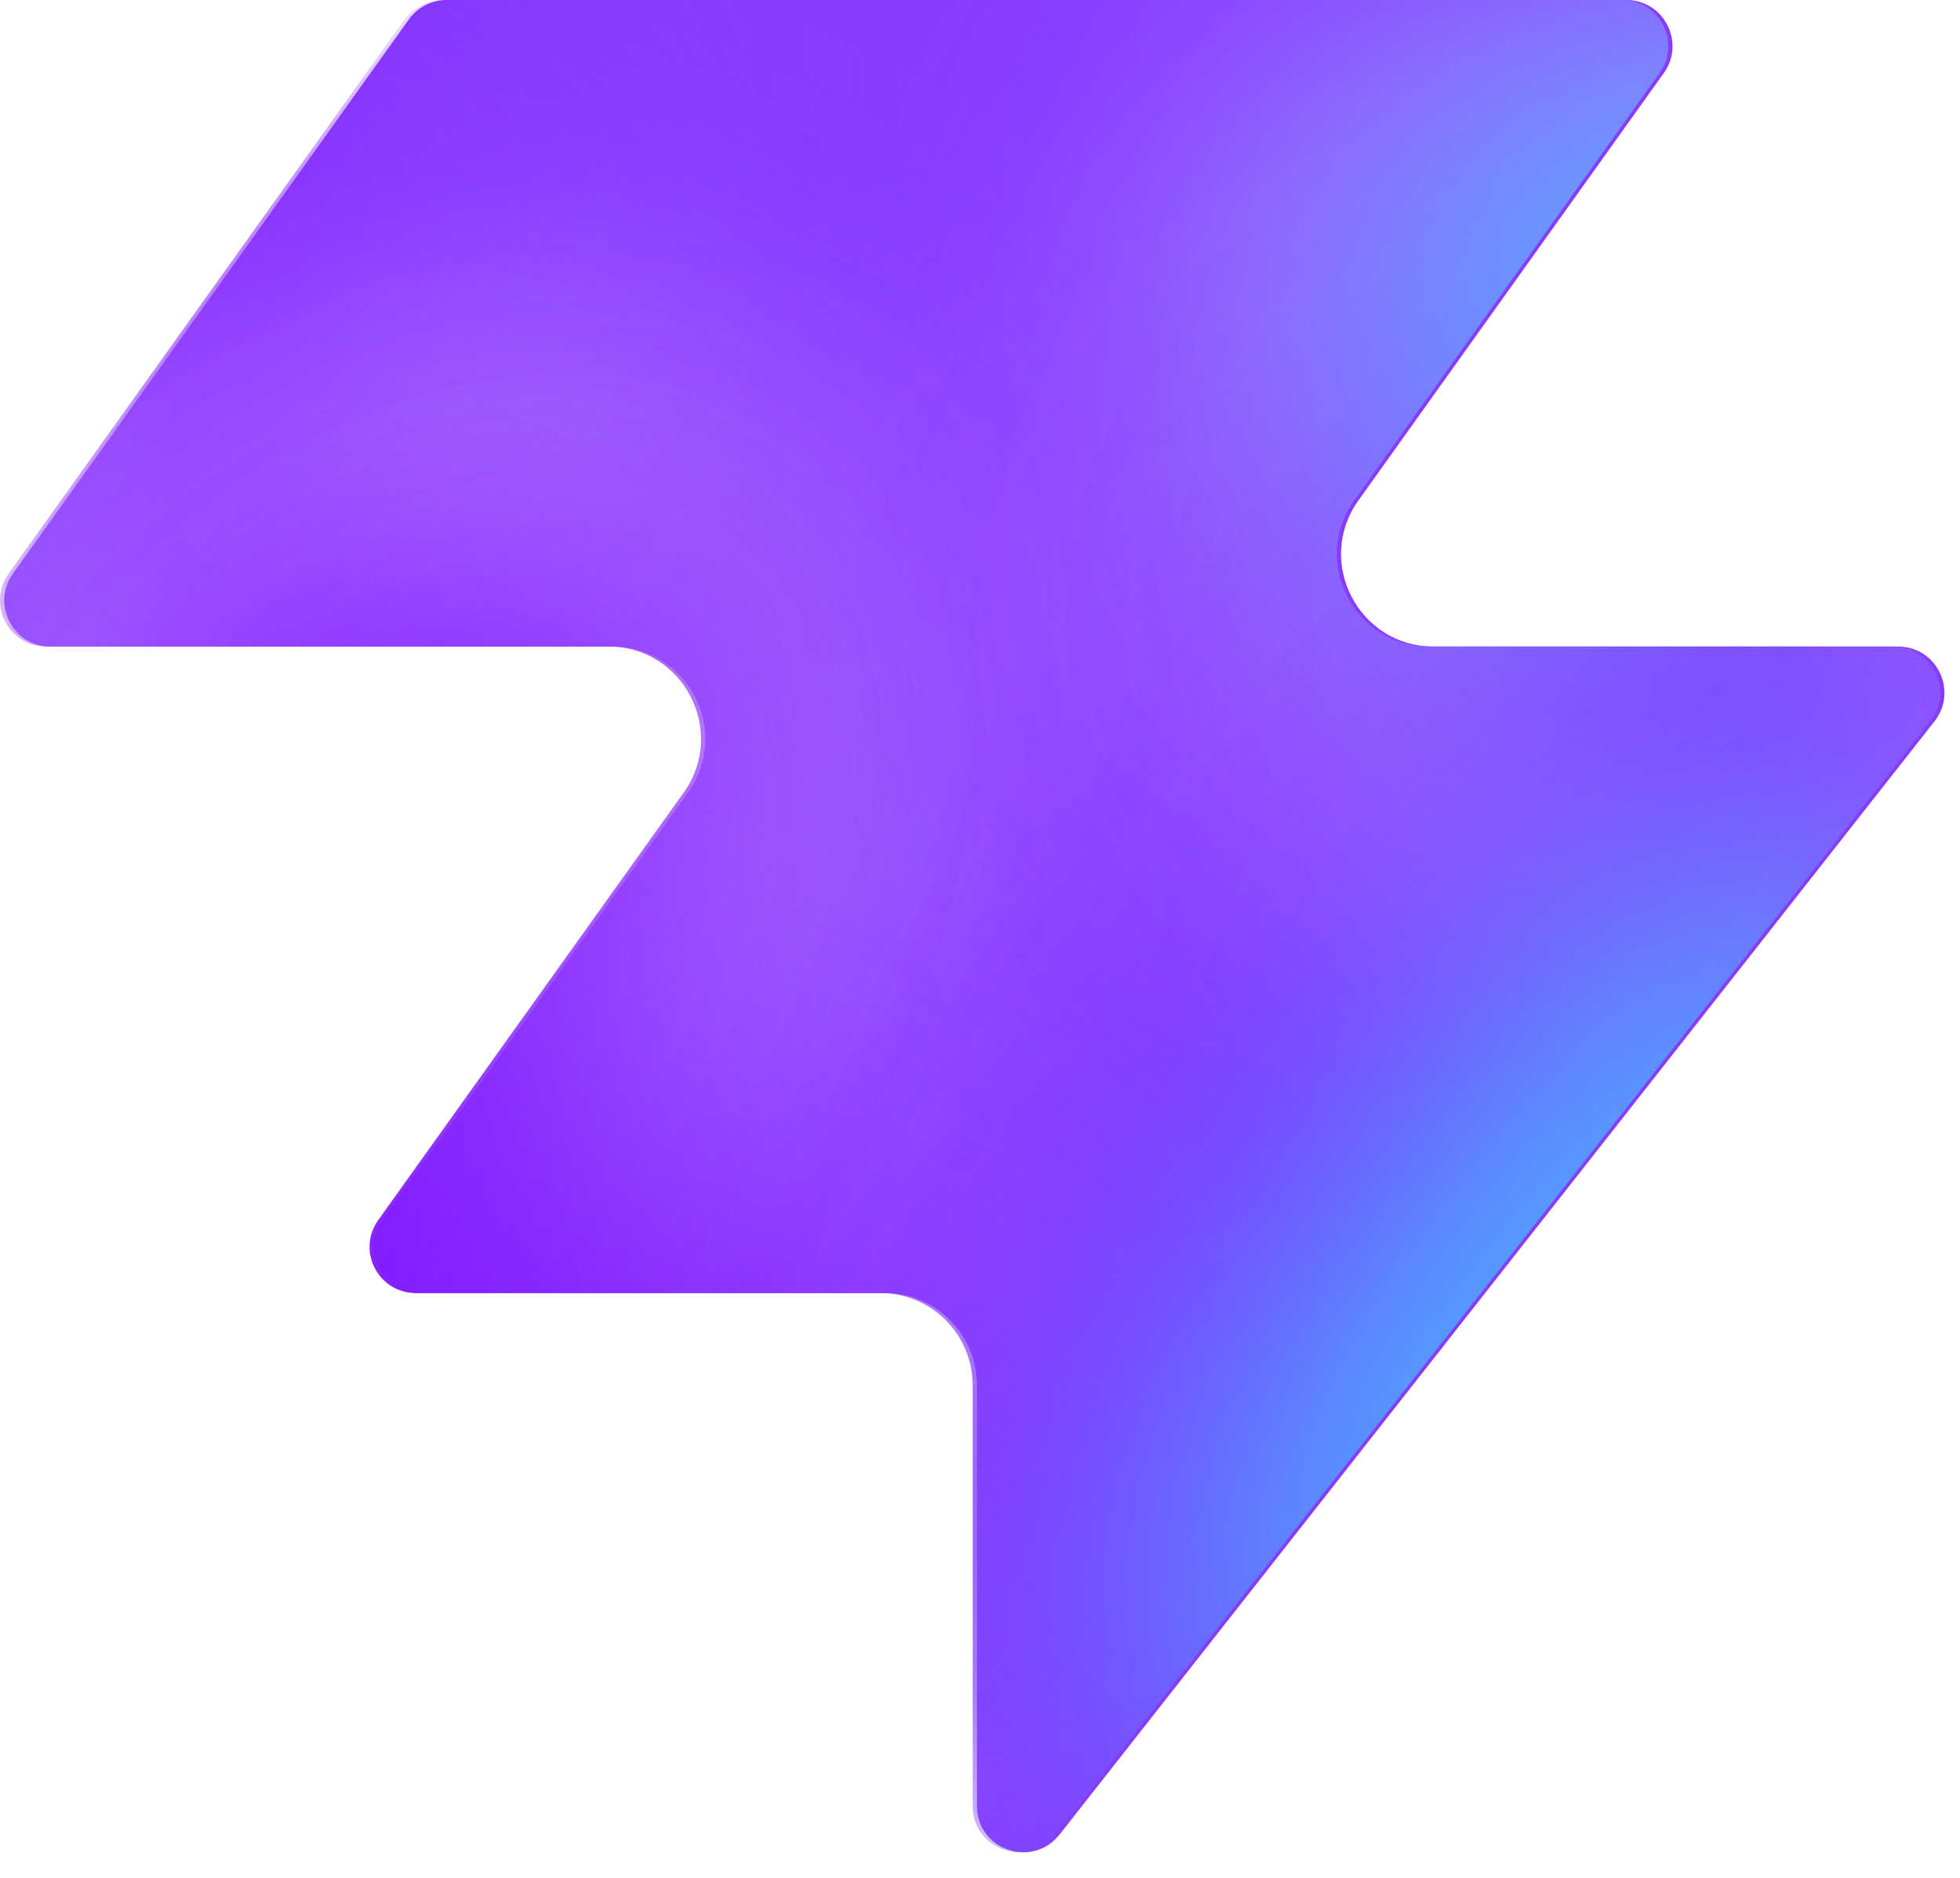
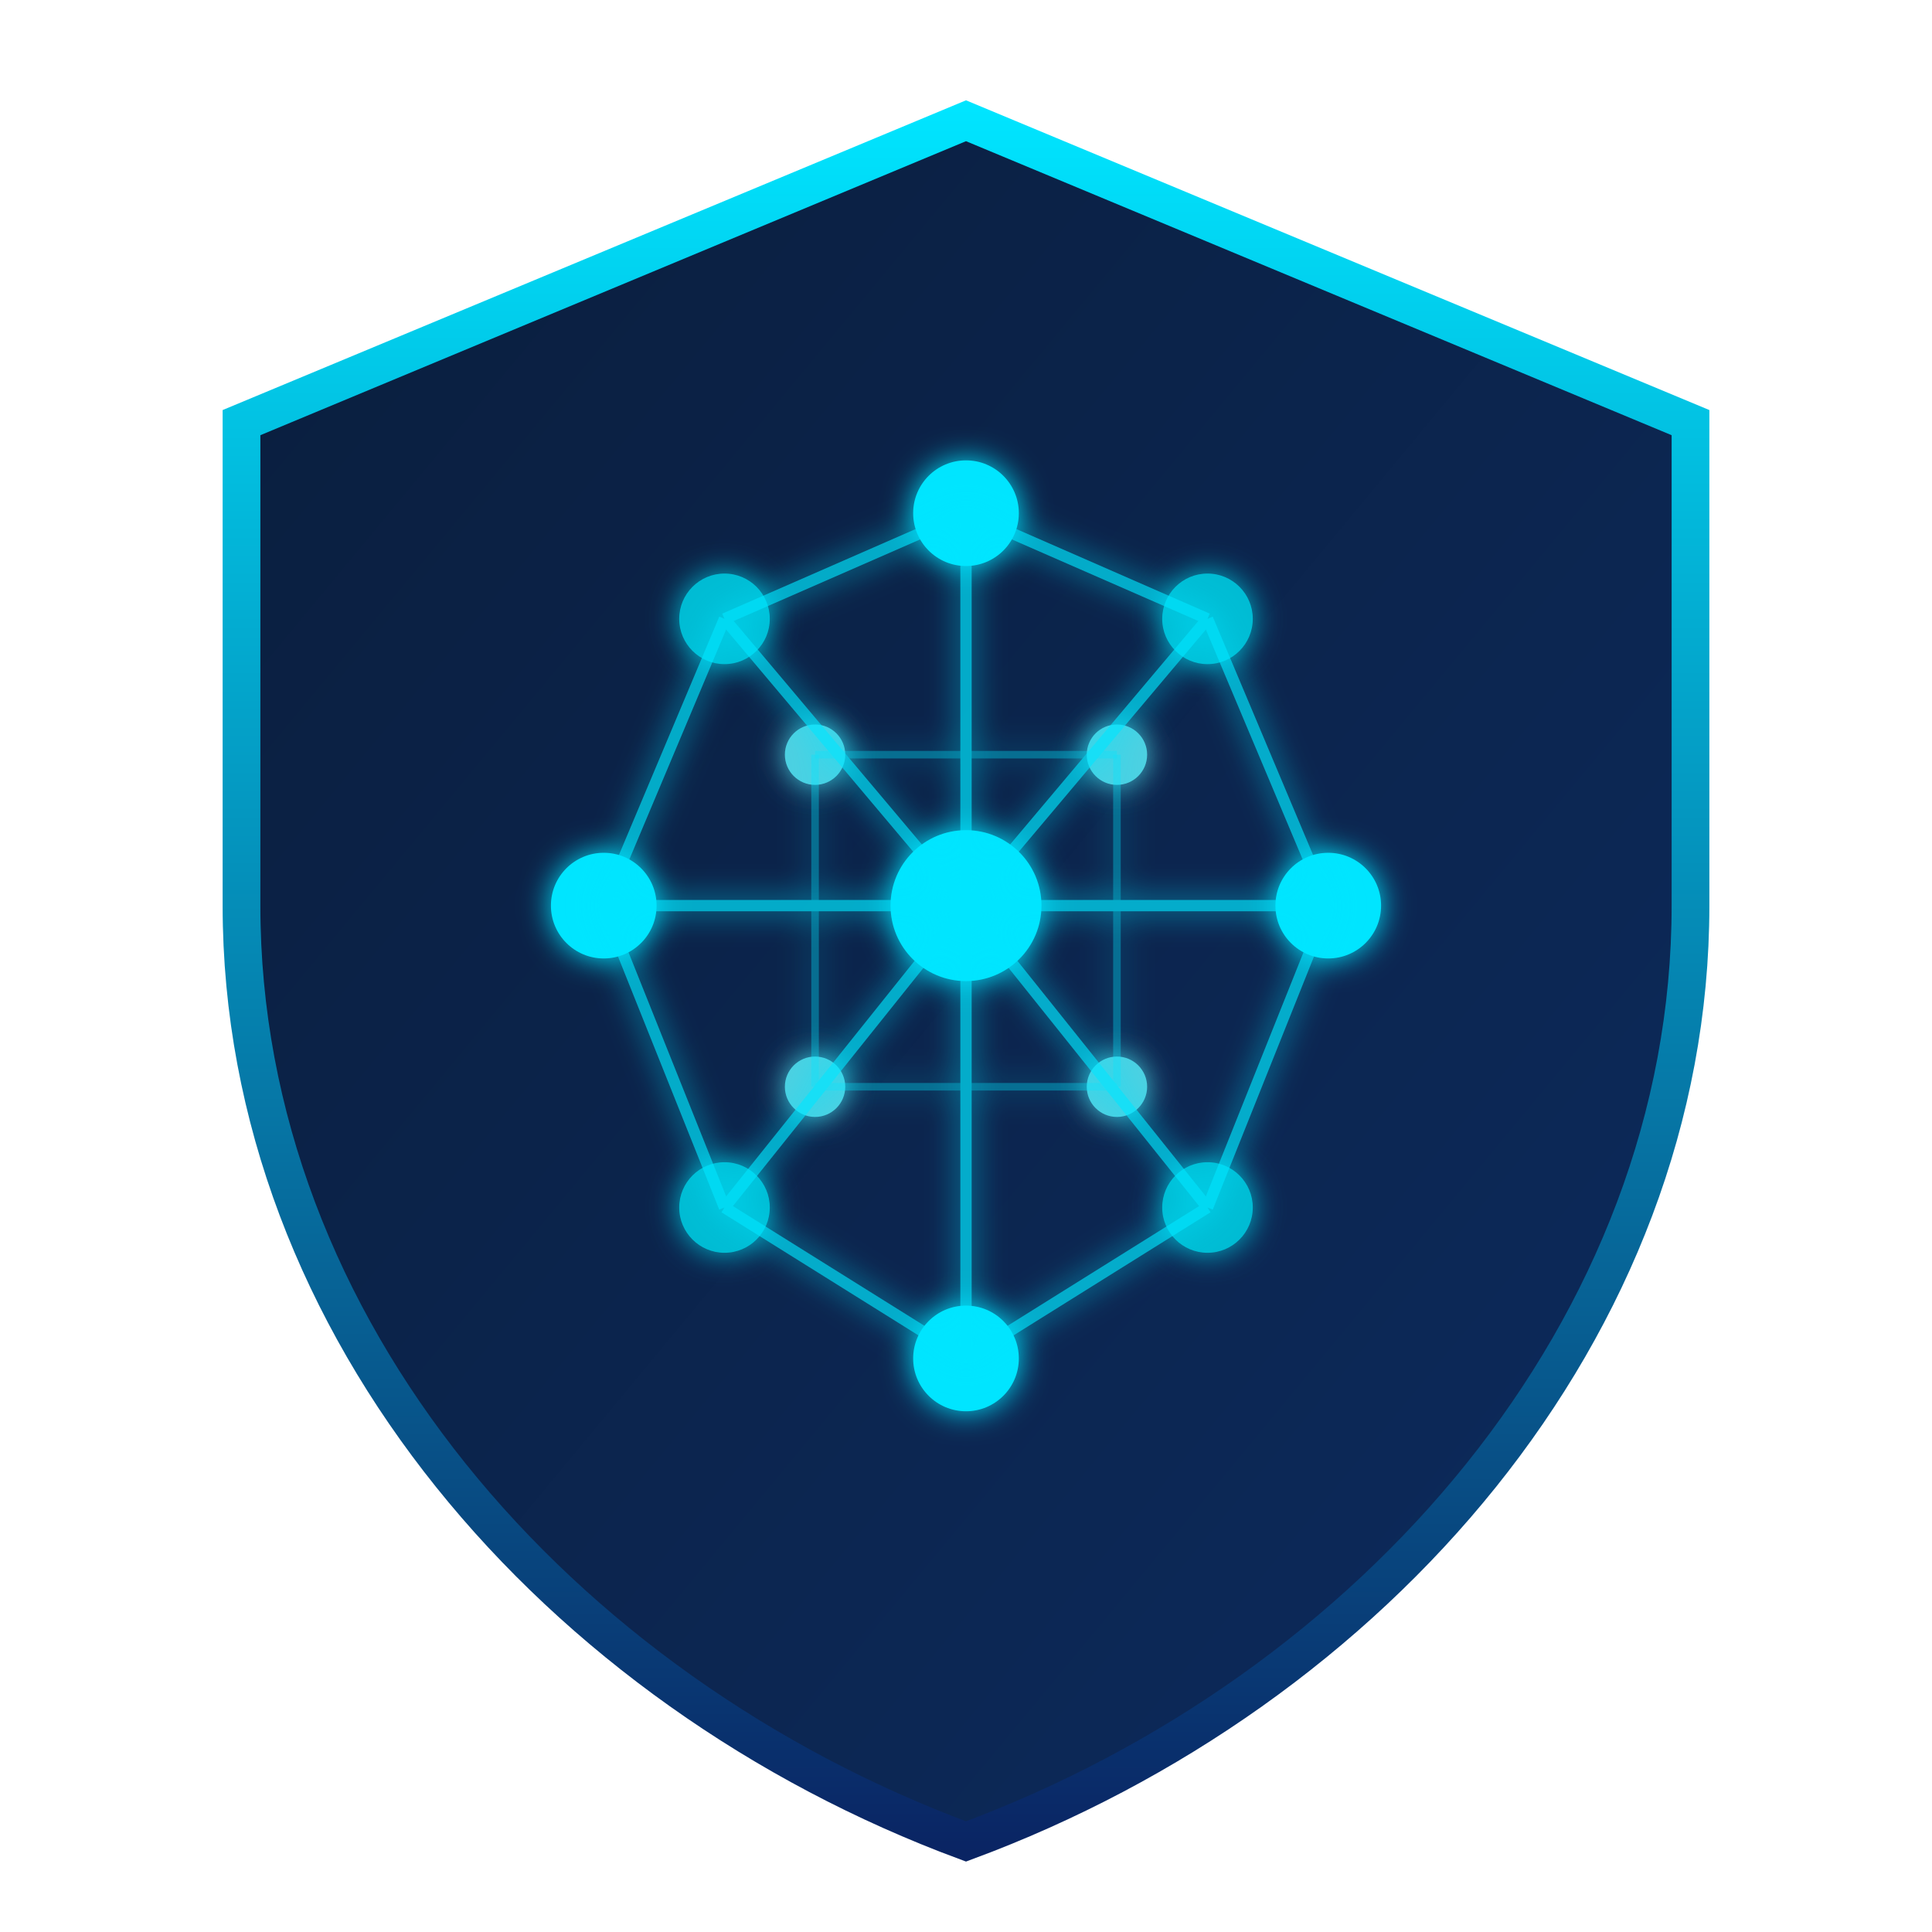
- <svg xmlns="http://www.w3.org/2000/svg" width="48" height="46" fill="none" viewBox="0 0 48 46">
-   <path fill="#863bff" d="M25.946 44.938c-.664.845-2.021.375-2.021-.698V33.937a2.26 2.26 0 0 0-2.262-2.262H10.287c-.92 0-1.456-1.04-.92-1.788l7.48-10.471c1.07-1.497 0-3.578-1.842-3.578H1.237c-.92 0-1.456-1.04-.92-1.788L10.013.474c.214-.297.556-.474.92-.474h28.894c.92 0 1.456 1.04.92 1.788l-7.48 10.471c-1.07 1.498 0 3.579 1.842 3.579h11.377c.943 0 1.473 1.088.89 1.83L25.947 44.94z" style="fill:#863bff;fill:color(display-p3 .525 .23 1);fill-opacity:1" />
-   <mask id="a" width="48" height="46" x="0" y="0" maskUnits="userSpaceOnUse" style="mask-type:alpha">
-     <path fill="#000" d="M25.842 44.938c-.664.844-2.021.375-2.021-.698V33.937a2.26 2.26 0 0 0-2.262-2.262H10.183c-.92 0-1.456-1.04-.92-1.788l7.48-10.471c1.07-1.498 0-3.579-1.842-3.579H1.133c-.92 0-1.456-1.04-.92-1.787L9.91.473c.214-.297.556-.474.92-.474h28.894c.92 0 1.456 1.04.92 1.788l-7.48 10.471c-1.07 1.498 0 3.578 1.842 3.578h11.377c.943 0 1.473 1.088.89 1.832L25.843 44.94z" style="fill:#000;fill-opacity:1" />
-   </mask>
-   <g mask="url(#a)">
-     <g filter="url(#b)">
-       <ellipse cx="5.508" cy="14.704" fill="#ede6ff" rx="5.508" ry="14.704" style="fill:#ede6ff;fill:color(display-p3 .927 .903 1);fill-opacity:1" transform="matrix(.00324 1 1 -.00324 -4.47 31.516)" />
-     </g>
-     <g filter="url(#c)">
-       <ellipse cx="10.399" cy="29.851" fill="#ede6ff" rx="10.399" ry="29.851" style="fill:#ede6ff;fill:color(display-p3 .927 .903 1);fill-opacity:1" transform="matrix(.00324 1 1 -.00324 -39.328 7.883)" />
-     </g>
-     <g filter="url(#d)">
-       <ellipse cx="5.508" cy="30.487" fill="#7e14ff" rx="5.508" ry="30.487" style="fill:#7e14ff;fill:color(display-p3 .492 .077 1);fill-opacity:1" transform="rotate(89.814 -25.913 -14.639)scale(1 -1)" />
-     </g>
-     <g filter="url(#e)">
-       <ellipse cx="5.508" cy="30.599" fill="#7e14ff" rx="5.508" ry="30.599" style="fill:#7e14ff;fill:color(display-p3 .492 .077 1);fill-opacity:1" transform="rotate(89.814 -32.644 -3.334)scale(1 -1)" />
-     </g>
-     <g filter="url(#f)">
-       <ellipse cx="5.508" cy="30.599" fill="#7e14ff" rx="5.508" ry="30.599" style="fill:#7e14ff;fill:color(display-p3 .492 .077 1);fill-opacity:1" transform="matrix(.00324 1 1 -.00324 -34.34 30.47)" />
-     </g>
-     <g filter="url(#g)">
-       <ellipse cx="14.072" cy="22.078" fill="#ede6ff" rx="14.072" ry="22.078" style="fill:#ede6ff;fill:color(display-p3 .927 .903 1);fill-opacity:1" transform="rotate(93.35 24.506 48.493)scale(-1 1)" />
-     </g>
-     <g filter="url(#h)">
-       <ellipse cx="3.47" cy="21.501" fill="#7e14ff" rx="3.47" ry="21.501" style="fill:#7e14ff;fill:color(display-p3 .492 .077 1);fill-opacity:1" transform="rotate(89.009 28.708 47.59)scale(-1 1)" />
-     </g>
-     <g filter="url(#i)">
-       <ellipse cx="3.47" cy="21.501" fill="#7e14ff" rx="3.47" ry="21.501" style="fill:#7e14ff;fill:color(display-p3 .492 .077 1);fill-opacity:1" transform="rotate(89.009 28.708 47.59)scale(-1 1)" />
-     </g>
-     <g filter="url(#j)">
-       <ellipse cx=".387" cy="8.972" fill="#7e14ff" rx="4.407" ry="29.108" style="fill:#7e14ff;fill:color(display-p3 .492 .077 1);fill-opacity:1" transform="rotate(39.51 .387 8.972)" />
-     </g>
-     <g filter="url(#k)">
-       <ellipse cx="47.523" cy="-6.092" fill="#7e14ff" rx="4.407" ry="29.108" style="fill:#7e14ff;fill:color(display-p3 .492 .077 1);fill-opacity:1" transform="rotate(37.892 47.523 -6.092)" />
-     </g>
-     <g filter="url(#l)">
-       <ellipse cx="41.412" cy="6.333" fill="#47bfff" rx="5.971" ry="9.665" style="fill:#47bfff;fill:color(display-p3 .28 .748 1);fill-opacity:1" transform="rotate(37.892 41.412 6.333)" />
-     </g>
-     <g filter="url(#m)">
-       <ellipse cx="-1.879" cy="38.332" fill="#7e14ff" rx="4.407" ry="29.108" style="fill:#7e14ff;fill:color(display-p3 .492 .077 1);fill-opacity:1" transform="rotate(37.892 -1.88 38.332)" />
-     </g>
-     <g filter="url(#n)">
-       <ellipse cx="-1.879" cy="38.332" fill="#7e14ff" rx="4.407" ry="29.108" style="fill:#7e14ff;fill:color(display-p3 .492 .077 1);fill-opacity:1" transform="rotate(37.892 -1.88 38.332)" />
-     </g>
-     <g filter="url(#o)">
-       <ellipse cx="35.651" cy="29.907" fill="#7e14ff" rx="4.407" ry="29.108" style="fill:#7e14ff;fill:color(display-p3 .492 .077 1);fill-opacity:1" transform="rotate(37.892 35.651 29.907)" />
-     </g>
-     <g filter="url(#p)">
-       <ellipse cx="38.418" cy="32.4" fill="#47bfff" rx="5.971" ry="15.297" style="fill:#47bfff;fill:color(display-p3 .28 .748 1);fill-opacity:1" transform="rotate(37.892 38.418 32.4)" />
-     </g>
-   </g>
+ <svg xmlns="http://www.w3.org/2000/svg" viewBox="0 0 256 256" fill="none">
  <defs>
-     <filter id="b" width="60.045" height="41.654" x="-19.77" y="16.149" color-interpolation-filters="sRGB" filterUnits="userSpaceOnUse">
-       <feFlood flood-opacity="0" result="BackgroundImageFix" />
-       <feBlend in="SourceGraphic" in2="BackgroundImageFix" result="shape" />
-       <feGaussianBlur result="effect1_foregroundBlur_2002_17158" stdDeviation="7.659" />
-     </filter>
-     <filter id="c" width="90.34" height="51.437" x="-54.613" y="-7.533" color-interpolation-filters="sRGB" filterUnits="userSpaceOnUse">
-       <feFlood flood-opacity="0" result="BackgroundImageFix" />
-       <feBlend in="SourceGraphic" in2="BackgroundImageFix" result="shape" />
-       <feGaussianBlur result="effect1_foregroundBlur_2002_17158" stdDeviation="7.659" />
-     </filter>
-     <filter id="d" width="79.355" height="29.4" x="-49.64" y="2.03" color-interpolation-filters="sRGB" filterUnits="userSpaceOnUse">
-       <feFlood flood-opacity="0" result="BackgroundImageFix" />
-       <feBlend in="SourceGraphic" in2="BackgroundImageFix" result="shape" />
-       <feGaussianBlur result="effect1_foregroundBlur_2002_17158" stdDeviation="4.596" />
-     </filter>
-     <filter id="e" width="79.579" height="29.4" x="-45.045" y="20.029" color-interpolation-filters="sRGB" filterUnits="userSpaceOnUse">
-       <feFlood flood-opacity="0" result="BackgroundImageFix" />
-       <feBlend in="SourceGraphic" in2="BackgroundImageFix" result="shape" />
-       <feGaussianBlur result="effect1_foregroundBlur_2002_17158" stdDeviation="4.596" />
-     </filter>
-     <filter id="f" width="79.579" height="29.4" x="-43.513" y="21.178" color-interpolation-filters="sRGB" filterUnits="userSpaceOnUse">
-       <feFlood flood-opacity="0" result="BackgroundImageFix" />
-       <feBlend in="SourceGraphic" in2="BackgroundImageFix" result="shape" />
-       <feGaussianBlur result="effect1_foregroundBlur_2002_17158" stdDeviation="4.596" />
-     </filter>
-     <filter id="g" width="74.749" height="58.852" x="15.756" y="-17.901" color-interpolation-filters="sRGB" filterUnits="userSpaceOnUse">
-       <feFlood flood-opacity="0" result="BackgroundImageFix" />
-       <feBlend in="SourceGraphic" in2="BackgroundImageFix" result="shape" />
-       <feGaussianBlur result="effect1_foregroundBlur_2002_17158" stdDeviation="7.659" />
-     </filter>
-     <filter id="h" width="61.377" height="25.362" x="23.548" y="2.284" color-interpolation-filters="sRGB" filterUnits="userSpaceOnUse">
-       <feFlood flood-opacity="0" result="BackgroundImageFix" />
-       <feBlend in="SourceGraphic" in2="BackgroundImageFix" result="shape" />
-       <feGaussianBlur result="effect1_foregroundBlur_2002_17158" stdDeviation="4.596" />
-     </filter>
-     <filter id="i" width="61.377" height="25.362" x="23.548" y="2.284" color-interpolation-filters="sRGB" filterUnits="userSpaceOnUse">
-       <feFlood flood-opacity="0" result="BackgroundImageFix" />
-       <feBlend in="SourceGraphic" in2="BackgroundImageFix" result="shape" />
-       <feGaussianBlur result="effect1_foregroundBlur_2002_17158" stdDeviation="4.596" />
-     </filter>
-     <filter id="j" width="56.045" height="63.649" x="-27.636" y="-22.853" color-interpolation-filters="sRGB" filterUnits="userSpaceOnUse">
-       <feFlood flood-opacity="0" result="BackgroundImageFix" />
-       <feBlend in="SourceGraphic" in2="BackgroundImageFix" result="shape" />
-       <feGaussianBlur result="effect1_foregroundBlur_2002_17158" stdDeviation="4.596" />
-     </filter>
-     <filter id="k" width="54.814" height="64.646" x="20.116" y="-38.415" color-interpolation-filters="sRGB" filterUnits="userSpaceOnUse">
-       <feFlood flood-opacity="0" result="BackgroundImageFix" />
-       <feBlend in="SourceGraphic" in2="BackgroundImageFix" result="shape" />
-       <feGaussianBlur result="effect1_foregroundBlur_2002_17158" stdDeviation="4.596" />
-     </filter>
-     <filter id="l" width="33.541" height="35.313" x="24.641" y="-11.323" color-interpolation-filters="sRGB" filterUnits="userSpaceOnUse">
-       <feFlood flood-opacity="0" result="BackgroundImageFix" />
-       <feBlend in="SourceGraphic" in2="BackgroundImageFix" result="shape" />
-       <feGaussianBlur result="effect1_foregroundBlur_2002_17158" stdDeviation="4.596" />
-     </filter>
-     <filter id="m" width="54.814" height="64.646" x="-29.286" y="6.009" color-interpolation-filters="sRGB" filterUnits="userSpaceOnUse">
-       <feFlood flood-opacity="0" result="BackgroundImageFix" />
-       <feBlend in="SourceGraphic" in2="BackgroundImageFix" result="shape" />
-       <feGaussianBlur result="effect1_foregroundBlur_2002_17158" stdDeviation="4.596" />
-     </filter>
-     <filter id="n" width="54.814" height="64.646" x="-29.286" y="6.009" color-interpolation-filters="sRGB" filterUnits="userSpaceOnUse">
-       <feFlood flood-opacity="0" result="BackgroundImageFix" />
-       <feBlend in="SourceGraphic" in2="BackgroundImageFix" result="shape" />
-       <feGaussianBlur result="effect1_foregroundBlur_2002_17158" stdDeviation="4.596" />
-     </filter>
-     <filter id="o" width="54.814" height="64.646" x="8.244" y="-2.416" color-interpolation-filters="sRGB" filterUnits="userSpaceOnUse">
-       <feFlood flood-opacity="0" result="BackgroundImageFix" />
-       <feBlend in="SourceGraphic" in2="BackgroundImageFix" result="shape" />
-       <feGaussianBlur result="effect1_foregroundBlur_2002_17158" stdDeviation="4.596" />
-     </filter>
-     <filter id="p" width="39.409" height="43.623" x="18.713" y="10.588" color-interpolation-filters="sRGB" filterUnits="userSpaceOnUse">
-       <feFlood flood-opacity="0" result="BackgroundImageFix" />
-       <feBlend in="SourceGraphic" in2="BackgroundImageFix" result="shape" />
-       <feGaussianBlur result="effect1_foregroundBlur_2002_17158" stdDeviation="4.596" />
+     <linearGradient id="shieldGrad" x1="0" y1="0" x2="0" y2="1">
+       <stop offset="0%" stop-color="#00e5ff" />
+       <stop offset="100%" stop-color="#0a2463" />
+     </linearGradient>
+     <linearGradient id="innerGlow" x1="0" y1="0" x2="1" y2="1">
+       <stop offset="0%" stop-color="#0a1e3d" />
+       <stop offset="100%" stop-color="#0d2b5e" />
+     </linearGradient>
+     <filter id="glow">
+       <feGaussianBlur stdDeviation="2" result="blur" />
+       <feMerge>
+         <feMergeNode in="blur" />
+         <feMergeNode in="SourceGraphic" />
+       </feMerge>
    </filter>
  </defs>
+   <path d="M128 16 L224 56 L224 120 C224 176 182 224 128 244 C74 224 32 176 32 120 L32 56 Z" fill="url(#innerGlow)" stroke="url(#shieldGrad)" stroke-width="5" />
+   <g filter="url(#glow)">
+     <circle cx="128" cy="120" r="10" fill="#00e5ff" />
+     <circle cx="128" cy="68" r="7" fill="#00e5ff" />
+     <circle cx="96" cy="82" r="6" fill="#00bcd4" />
+     <circle cx="160" cy="82" r="6" fill="#00bcd4" />
+     <circle cx="80" cy="120" r="7" fill="#00e5ff" />
+     <circle cx="176" cy="120" r="7" fill="#00e5ff" />
+     <circle cx="96" cy="160" r="6" fill="#00bcd4" />
+     <circle cx="160" cy="160" r="6" fill="#00bcd4" />
+     <circle cx="128" cy="180" r="7" fill="#00e5ff" />
+     <circle cx="108" cy="100" r="4" fill="#4dd0e1" />
+     <circle cx="148" cy="100" r="4" fill="#4dd0e1" />
+     <circle cx="108" cy="144" r="4" fill="#4dd0e1" />
+     <circle cx="148" cy="144" r="4" fill="#4dd0e1" />
+   </g>
+   <g stroke="#00e5ff" stroke-width="1.5" opacity="0.7" filter="url(#glow)">
+     <line x1="128" y1="120" x2="128" y2="68" />
+     <line x1="128" y1="120" x2="80" y2="120" />
+     <line x1="128" y1="120" x2="176" y2="120" />
+     <line x1="128" y1="120" x2="128" y2="180" />
+     <line x1="128" y1="120" x2="96" y2="82" />
+     <line x1="128" y1="120" x2="160" y2="82" />
+     <line x1="128" y1="120" x2="96" y2="160" />
+     <line x1="128" y1="120" x2="160" y2="160" />
+     <line x1="96" y1="82" x2="80" y2="120" />
+     <line x1="160" y1="82" x2="176" y2="120" />
+     <line x1="80" y1="120" x2="96" y2="160" />
+     <line x1="176" y1="120" x2="160" y2="160" />
+     <line x1="96" y1="160" x2="128" y2="180" />
+     <line x1="160" y1="160" x2="128" y2="180" />
+     <line x1="128" y1="68" x2="96" y2="82" />
+     <line x1="128" y1="68" x2="160" y2="82" />
+     <line x1="108" y1="100" x2="148" y2="100" stroke-width="1" opacity="0.5" />
+     <line x1="108" y1="144" x2="148" y2="144" stroke-width="1" opacity="0.5" />
+     <line x1="108" y1="100" x2="108" y2="144" stroke-width="1" opacity="0.5" />
+     <line x1="148" y1="100" x2="148" y2="144" stroke-width="1" opacity="0.5" />
+   </g>
</svg>
